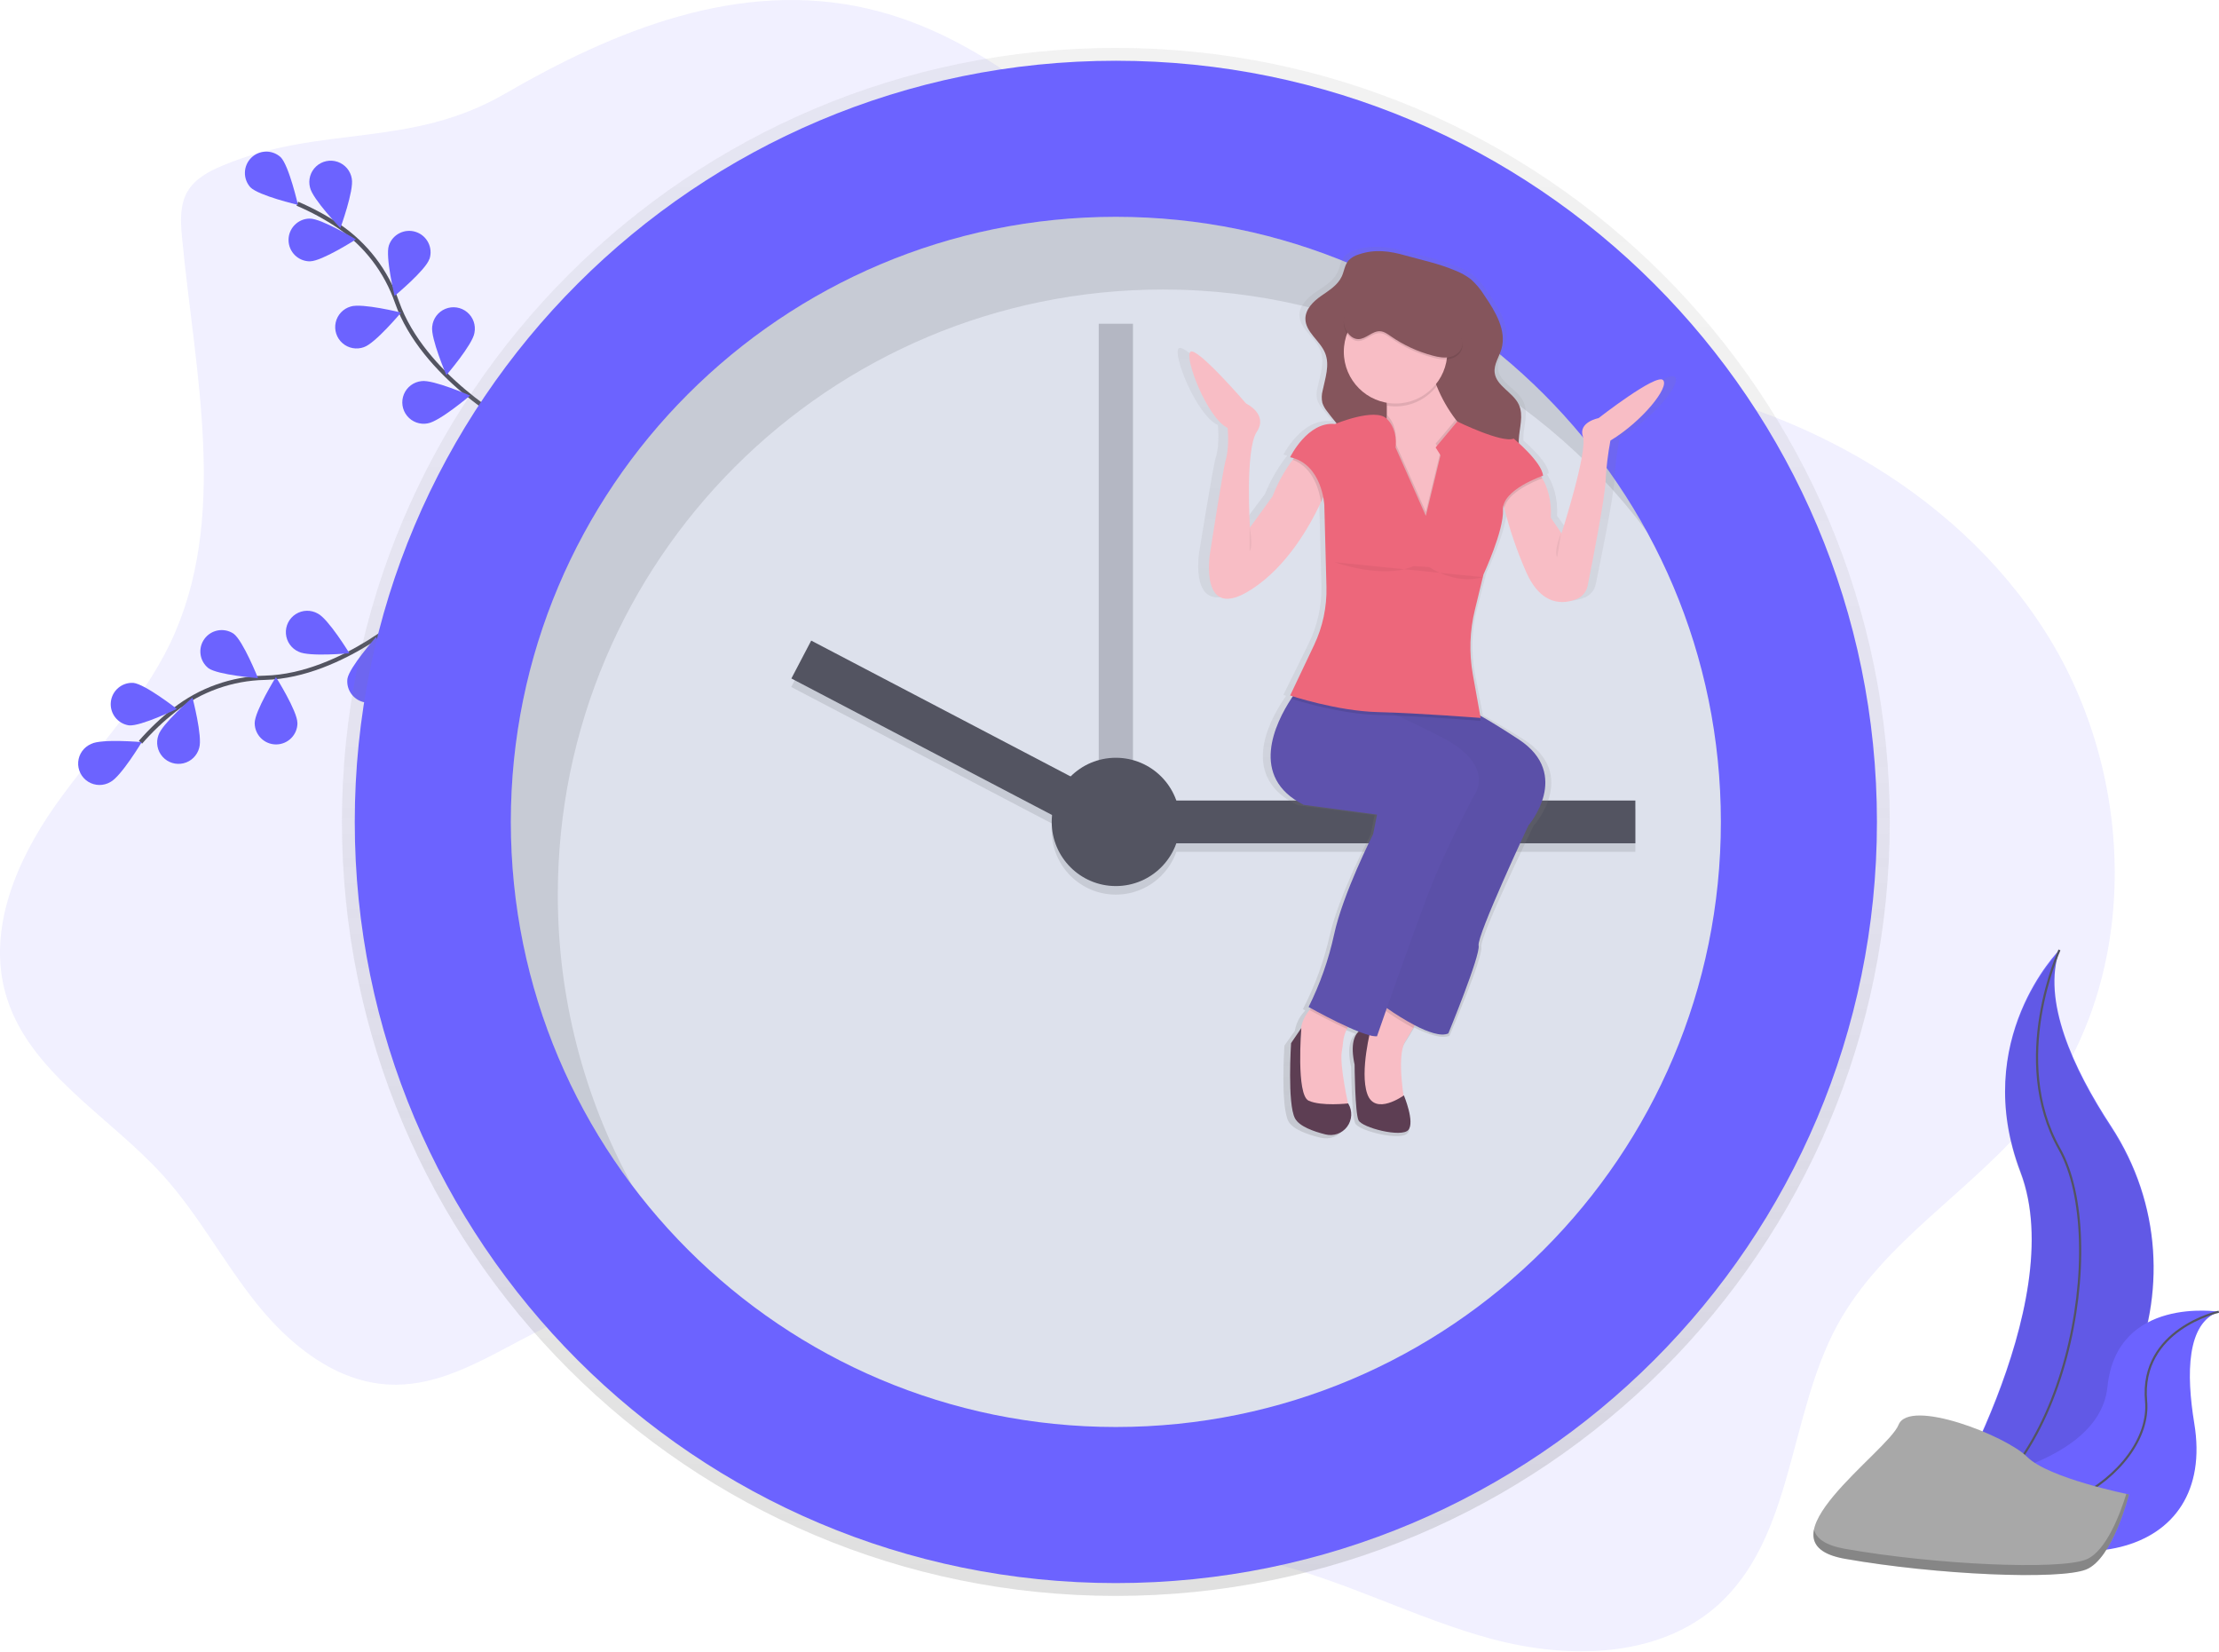
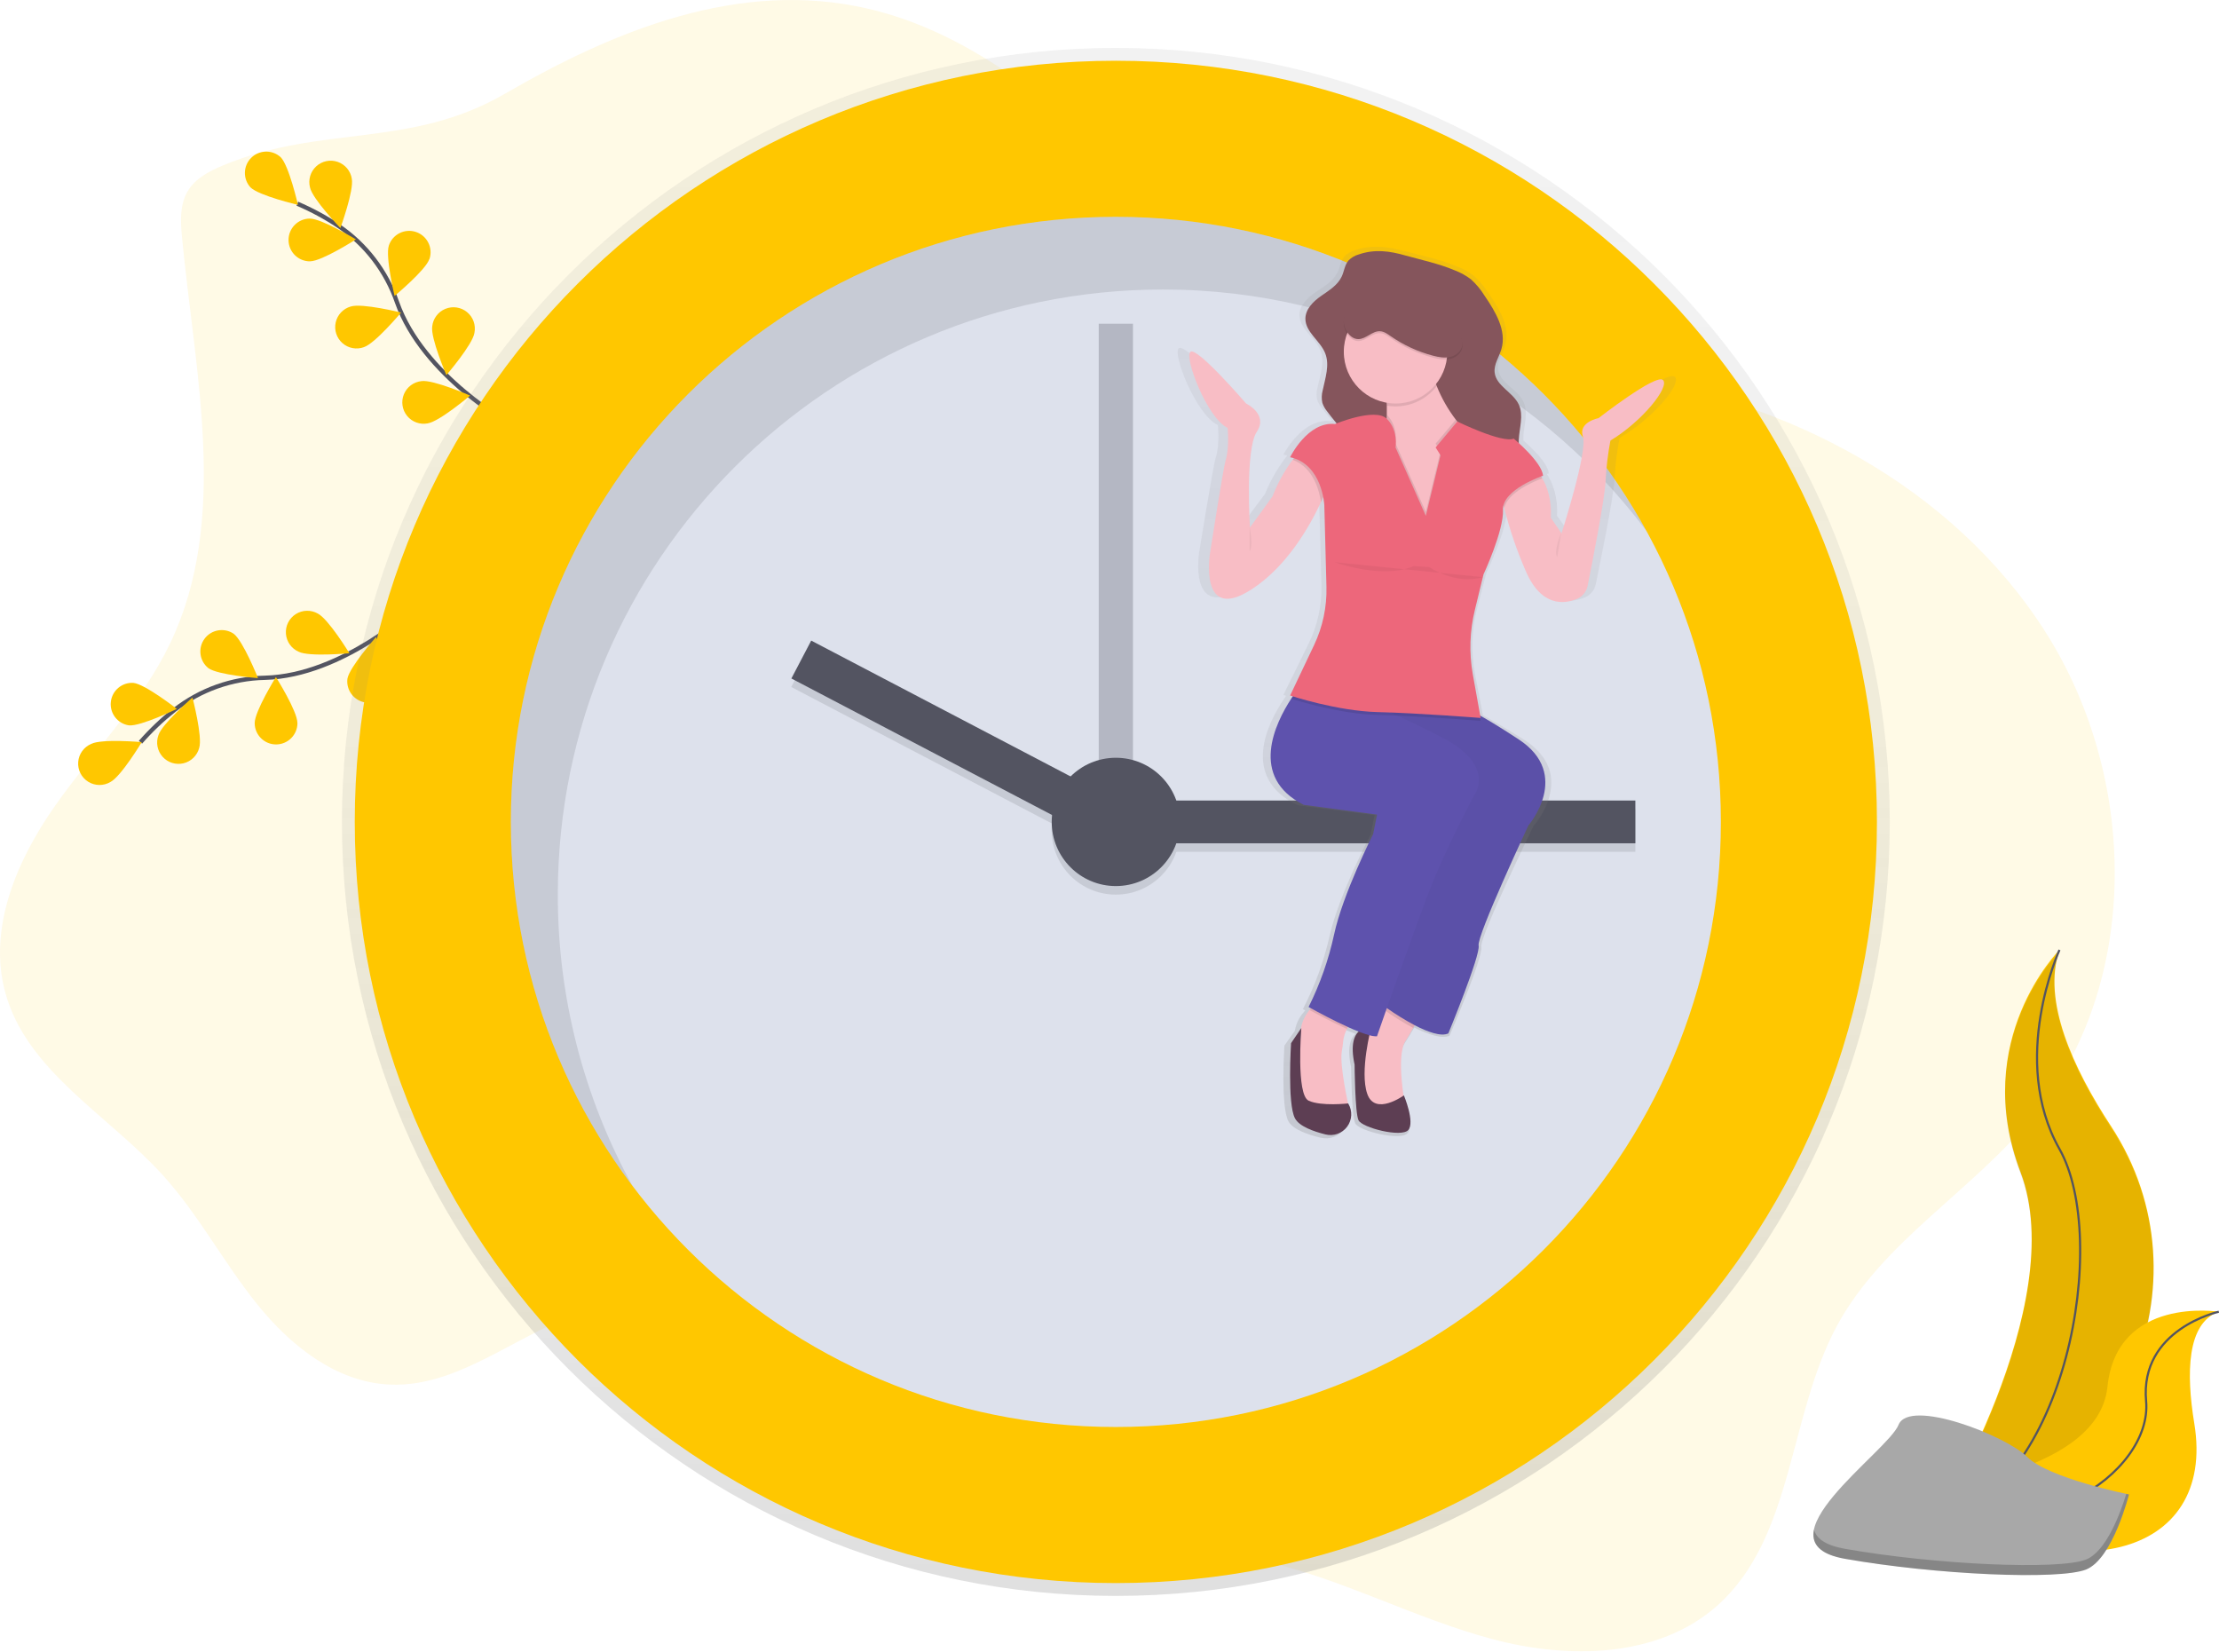
<svg xmlns="http://www.w3.org/2000/svg" xmlns:xlink="http://www.w3.org/1999/xlink" id="2b8e3008-3352-469a-8231-8c916447ef06" data-name="Layer 1" width="1037.94" height="772.29" viewBox="0 0 1037.94 772.29">
  <defs>
    <linearGradient id="60672ce7-bfbc-4a60-a482-eb57e060a9c7" x1="521.94" y1="746.41" x2="521.94" y2="22.41" gradientUnits="userSpaceOnUse">
      <stop offset="0" stop-color="gray" stop-opacity="0.25" />
      <stop offset="0.54" stop-color="gray" stop-opacity="0.12" />
      <stop offset="1" stop-color="gray" stop-opacity="0.1" />
    </linearGradient>
    <linearGradient id="b310ffb6-9937-4369-8bc9-4e3f67e27eb9" x1="748.44" y1="596.28" x2="748.44" y2="179.26" xlink:href="#60672ce7-bfbc-4a60-a482-eb57e060a9c7" />
  </defs>
-   <path d="M185.48,141.19c-6.46,2.68-13.09,6.12-16.64,12.15-3.76,6.37-3.31,14.28-2.61,21.65,6.1,63.92,22.17,131.9-5.58,189.8-13.47,28.09-36,50.6-53.92,76.11s-31.45,57.36-23.13,87.37c10.16,36.67,48.08,57,73.64,85.22,16.73,18.45,28.46,40.87,44.07,60.28s37,36.51,61.92,37.65c35.84,1.65,65-29.3,100.14-36.47,36-7.34,72.25,11.34,101.44,33.7s55.74,49.45,89.75,63.41c37.56,15.43,79.9,13.07,119.44,22.34,36,8.45,69.14,26.42,104.88,36s77.63,9,105.32-15.47c36.09-32,33.25-89,56.3-131.33,21.41-39.33,63.32-62.81,91.53-97.58,50.76-62.58,49.1-158.23,6-226.29s-121.17-109.27-201-120c-36-4.83-73.07-4.17-107.68-15.16C636.71,195.17,581.58,89.83,487,67.91,426.88,54,368.41,78.09,317.2,107.74,272.75,133.48,231.74,122,185.48,141.19Z" transform="translate(-81.08 -63.86)" fill="#6c63ff" opacity="0.1" />
+   <path d="M185.48,141.19c-6.46,2.68-13.09,6.12-16.64,12.15-3.76,6.37-3.31,14.28-2.61,21.65,6.1,63.92,22.17,131.9-5.58,189.8-13.47,28.09-36,50.6-53.92,76.11s-31.45,57.36-23.13,87.37c10.16,36.67,48.08,57,73.64,85.22,16.73,18.45,28.46,40.87,44.07,60.28s37,36.51,61.92,37.65c35.84,1.65,65-29.3,100.14-36.47,36-7.34,72.25,11.34,101.44,33.7s55.74,49.45,89.75,63.41c37.56,15.43,79.9,13.07,119.44,22.34,36,8.45,69.14,26.42,104.88,36s77.63,9,105.32-15.47c36.09-32,33.25-89,56.3-131.33,21.41-39.33,63.32-62.81,91.53-97.58,50.76-62.58,49.1-158.23,6-226.29s-121.17-109.27-201-120c-36-4.83-73.07-4.17-107.68-15.16C636.71,195.17,581.58,89.83,487,67.91,426.88,54,368.41,78.09,317.2,107.74,272.75,133.48,231.74,122,185.48,141.19Z" transform="translate(-81.08 -63.86)" fill="#ffc700" opacity="0.1" />
  <path d="M275.76,347.69S241.63,379.9,205,380.86a71.09,71.09,0,0,0-42.37,15.07A119.57,119.57,0,0,0,146.79,411" transform="translate(-81.08 -63.86)" fill="none" stroke="#535461" stroke-miterlimit="10" stroke-width="2" />
-   <path d="M123.69,411.79c4.92-2.5,23.7-.84,23.7-.84s-9.74,16.15-14.66,18.65a10,10,0,1,1-9-17.81Z" transform="translate(-81.08 -63.86)" fill="#6c63ff" />
-   <path d="M143.46,383.24c5.49.58,20.35,12.18,20.35,12.18s-17,8.26-22.44,7.69a10,10,0,0,1,2.09-19.87Z" transform="translate(-81.08 -63.86)" fill="#6c63ff" />
-   <path d="M190.34,360.23c4.44,3.27,11.42,20.79,11.42,20.79s-18.81-1.43-23.25-4.69a10,10,0,0,1,11.83-16.1Z" transform="translate(-81.08 -63.86)" fill="#6c63ff" />
-   <path d="M229.73,350.82c4.93,2.47,14.77,18.56,14.77,18.56s-18.78,1.77-23.71-.7a10,10,0,1,1,8.94-17.86Z" transform="translate(-81.08 -63.86)" fill="#6c63ff" />
-   <path d="M174.26,413.63c1.64-5.27-3.16-23.51-3.16-23.51s-14.28,12.32-15.92,17.59a10,10,0,1,0,19.08,5.92Z" transform="translate(-81.08 -63.86)" fill="#6c63ff" />
-   <path d="M220.19,402c0-5.52-10.05-21.48-10.05-21.48s-9.94,16-9.93,21.54a10,10,0,0,0,20-.06Z" transform="translate(-81.08 -63.86)" fill="#6c63ff" />
-   <path d="M263.28,384.64c.92-5.44-6.28-22.87-6.28-22.87s-12.51,14.12-13.42,19.56a10,10,0,0,0,19.7,3.32Z" transform="translate(-81.08 -63.86)" fill="#6c63ff" />
+   <path d="M123.69,411.79c4.92-2.5,23.7-.84,23.7-.84s-9.74,16.15-14.66,18.65a10,10,0,1,1-9-17.81Z" transform="translate(-81.08 -63.86)" fill="#ffc700" />
+   <path d="M143.46,383.24c5.49.58,20.35,12.18,20.35,12.18s-17,8.26-22.44,7.69a10,10,0,0,1,2.09-19.87Z" transform="translate(-81.08 -63.86)" fill="#ffc700" />
+   <path d="M190.34,360.23c4.44,3.27,11.42,20.79,11.42,20.79s-18.81-1.43-23.25-4.69a10,10,0,0,1,11.83-16.1Z" transform="translate(-81.08 -63.86)" fill="#ffc700" />
+   <path d="M229.73,350.82c4.93,2.47,14.77,18.56,14.77,18.56s-18.78,1.77-23.71-.7a10,10,0,1,1,8.94-17.86Z" transform="translate(-81.08 -63.86)" fill="#ffc700" />
+   <path d="M174.26,413.63c1.64-5.27-3.16-23.51-3.16-23.51s-14.28,12.32-15.92,17.59a10,10,0,1,0,19.08,5.92Z" transform="translate(-81.08 -63.86)" fill="#ffc700" />
+   <path d="M220.19,402c0-5.52-10.05-21.48-10.05-21.48s-9.94,16-9.93,21.54a10,10,0,0,0,20-.06Z" transform="translate(-81.08 -63.86)" fill="#ffc700" />
+   <path d="M263.28,384.64c.92-5.44-6.28-22.87-6.28-22.87s-12.51,14.12-13.42,19.56a10,10,0,0,0,19.7,3.32Z" transform="translate(-81.08 -63.86)" fill="#ffc700" />
  <path d="M320.11,262.39S279,239.81,266.78,205.22a71.09,71.09,0,0,0-27.37-35.69,119.57,119.57,0,0,0-19.24-10.4" transform="translate(-81.08 -63.86)" fill="none" stroke="#535461" stroke-miterlimit="10" stroke-width="2" />
-   <path d="M212.37,137.38c3.89,3.91,8.08,22.3,8.08,22.3s-18.36-4.3-22.25-8.22a10,10,0,0,1,14.17-14.08Z" transform="translate(-81.08 -63.86)" fill="#6c63ff" />
-   <path d="M245.62,147.41c1.14,5.4-5.33,23.11-5.33,23.11s-13.07-13.59-14.21-19a10,10,0,1,1,19.55-4.12Z" transform="translate(-81.08 -63.86)" fill="#6c63ff" />
-   <path d="M281.92,185c-1.74,5.23-16.27,17.26-16.27,17.26s-4.42-18.33-2.68-23.57a10,10,0,0,1,19,6.31Z" transform="translate(-81.08 -63.86)" fill="#6c63ff" />
-   <path d="M303,219.55c-.83,5.45-13.12,19.76-13.12,19.76s-7.46-17.32-6.63-22.77a10,10,0,1,1,19.75,3Z" transform="translate(-81.08 -63.86)" fill="#6c63ff" />
-   <path d="M226.16,186.07c5.52-.06,21.4-10.24,21.4-10.24s-16.11-9.8-21.63-9.74a10,10,0,1,0,.23,20Z" transform="translate(-81.08 -63.86)" fill="#6c63ff" />
-   <path d="M251.32,226.21c5.24-1.71,17.35-16.17,17.35-16.17s-18.31-4.53-23.55-2.82a10,10,0,1,0,6.2,19Z" transform="translate(-81.08 -63.86)" fill="#6c63ff" />
-   <path d="M281.12,261.87c5.46-.8,19.84-13,19.84-13s-17.28-7.56-22.73-6.76a10,10,0,1,0,2.9,19.77Z" transform="translate(-81.08 -63.86)" fill="#6c63ff" />
+   <path d="M212.37,137.38c3.89,3.91,8.08,22.3,8.08,22.3s-18.36-4.3-22.25-8.22a10,10,0,0,1,14.17-14.08Z" transform="translate(-81.08 -63.86)" fill="#ffc700" />
+   <path d="M245.62,147.41c1.14,5.4-5.33,23.11-5.33,23.11s-13.07-13.59-14.21-19a10,10,0,1,1,19.55-4.12Z" transform="translate(-81.08 -63.86)" fill="#ffc700" />
+   <path d="M281.92,185c-1.74,5.23-16.27,17.26-16.27,17.26s-4.42-18.33-2.68-23.57a10,10,0,0,1,19,6.31Z" transform="translate(-81.08 -63.86)" fill="#ffc700" />
+   <path d="M303,219.55c-.83,5.45-13.12,19.76-13.12,19.76s-7.46-17.32-6.63-22.77a10,10,0,1,1,19.75,3Z" transform="translate(-81.08 -63.86)" fill="#ffc700" />
+   <path d="M226.16,186.07c5.52-.06,21.4-10.24,21.4-10.24s-16.11-9.8-21.63-9.74a10,10,0,1,0,.23,20Z" transform="translate(-81.08 -63.86)" fill="#ffc700" />
+   <path d="M251.32,226.21c5.24-1.71,17.35-16.17,17.35-16.17s-18.31-4.53-23.55-2.82a10,10,0,1,0,6.2,19Z" transform="translate(-81.08 -63.86)" fill="#ffc700" />
+   <path d="M281.12,261.87c5.46-.8,19.84-13,19.84-13s-17.28-7.56-22.73-6.76a10,10,0,1,0,2.9,19.77Z" transform="translate(-81.08 -63.86)" fill="#ffc700" />
  <circle cx="521.94" cy="384.41" r="362" fill="url(#60672ce7-bfbc-4a60-a482-eb57e060a9c7)" />
-   <circle cx="521.94" cy="384.41" r="356" fill="#6c63ff" />
+   <circle cx="521.94" cy="384.41" r="356" fill="#ffc700" />
  <circle cx="521.94" cy="384.41" r="283" fill="#dde1ec" />
  <rect x="513.94" y="151.41" width="16" height="250" fill="#535461" opacity="0.3" />
  <g opacity="0.1">
    <rect x="538.94" y="378.41" width="226" height="20" />
    <rect x="516.95" y="333.31" width="20" height="160.52" transform="translate(-164.99 624.63) rotate(-62.36)" />
    <circle cx="521.94" cy="388.41" r="30" />
  </g>
  <rect x="538.94" y="374.41" width="226" height="20" fill="#535461" />
  <rect x="446.69" y="399.57" width="160.52" height="20" transform="translate(169.1 -261.59) rotate(27.64)" fill="#535461" />
  <circle cx="521.94" cy="384.41" r="30" fill="#535461" />
  <g opacity="0.1">
    <path d="M342,482.27c0-156.3,126.7-283,283-283A282.56,282.56,0,0,1,851.16,312.11C803,224.59,710,165.27,603,165.27c-156.3,0-283,126.7-283,283a281.74,281.74,0,0,0,56.87,170.16A281.71,281.71,0,0,1,342,482.27Z" transform="translate(-81.08 -63.86)" />
  </g>
  <path d="M864.5,240.09c-3.36-3.23-31.64,18-31.64,18s-10.07,1.84-7.67,8.75-10.55,45.61-10.55,45.61l-5.27-7.37c.51-8.65-1.87-14.78-4.19-18.6-.19-.31-.38-.61-.57-.89l.92-.32c-.35-4.72-7.9-11.91-11.91-15.43,0-.51,0-1,0-1.52.25-5.64,2.51-11.59,0-16.7-2.84-5.83-11.15-8.76-11.85-15.16-.42-3.82,2.16-7.27,3.3-10.95,2.72-8.8-2.93-17.78-8.33-25.36a35.47,35.47,0,0,0-6.61-7.62,32.08,32.08,0,0,0-7.94-4.24c-7.91-3.2-16-4.81-24.16-7-7.83-2.08-15.05-3.07-23-.46a11.31,11.31,0,0,0-5,2.87c-1.89,2.12-2.14,5.14-3.38,7.67-2,4.07-6.31,6.5-10.12,9.11s-7.63,6.19-7.65,10.69c0,6.39,7.3,10.41,9.74,16.36,2.28,5.54,0,11.71-1.27,17.55a11.79,11.79,0,0,0-.15,5.79,12.44,12.44,0,0,0,2.24,3.9c1.51,2,3.13,3.86,4.74,5.76l-.74.29c-13.42-1.38-22.05,15.66-22.05,15.66.62.13,1.21.28,1.79.45l-.57.74a72.75,72.75,0,0,0-9.85,17.23l-11,14.74s-2.4-36.86,3.36-45.15-5.27-13.36-5.27-13.36-24-26.72-27.33-24.42,8.15,31.33,18.22,35.94c0,0,1,9.21-1,15.2-1.21,3.79-7.67,43.77-7.67,43.77s-5.75,33.63,20.62,17c17.13-10.78,28.2-29.34,33.84-41q.59-1.23,1.11-2.35a28.15,28.15,0,0,1,.53,3.75l1,38.53a58.48,58.48,0,0,1-6.06,27.52L681.36,388.9l1.31.4-.79,1.14c-7.74,11.39-20.9,37,6.19,50.05l36,4.61-1.92,9.21s-14.86,28.1-19.18,47.45a142.19,142.19,0,0,1-12.47,34.09l1.11.59c-.23.26-.47.53-.7.81a17.38,17.38,0,0,0-4.16,8.72l-4.88,6.92s-1.92,28.56,1.92,35.48c2.1,3.78,9.07,6.18,15,7.58,8.8,2.09,15.9-7,11.23-14.49l-.06-.1h-.09c-1-4.65-4.06-19.08-3.06-24.56.28-1.56.54-3.11.67-4.69a16.58,16.58,0,0,1,1.86-5.93c.16-.31.33-.61.5-.91l.52.22c1.61.69,3.2,1.34,4.71,1.91-2.34,2.13-4,6.54-2,15.61,0,0,.19,22.69,1.92,26.26s21.09,8.29,24.45,4.61-2.16-16.36-2.16-16.36l-.17.12c-1.11-7.35-2.48-20.51.89-25.69,1.36-2.09,2.68-4.25,3.86-6.27l.73-1.25h0c6.26,3.12,12.88,5.47,16.5,3.84,0,0,15.82-36.86,14.86-41.46s24.45-56.67,24.45-56.67,21.57-24-4.79-40.54c-8.37-5.27-14.47-8.81-18.9-11.2L771,379a70.92,70.92,0,0,1,1-30.66L776,333.08h0l.33-1.3s10.07-20.73,9.59-30.41a7,7,0,0,1,.25-2.23c.11.46.23.94.36,1.44a185.88,185.88,0,0,0,10.42,29.36c7.65,17.26,19,15.89,25.22,13.44a8.61,8.61,0,0,0,5.31-6.22c2.24-10.74,8.39-40.83,8.78-49.14a139.79,139.79,0,0,1,2.4-19.35C854.44,259.44,867.86,243.32,864.5,240.09Z" transform="translate(-81.08 -63.86)" fill="url(#b310ffb6-9937-4369-8bc9-4e3f67e27eb9)" />
  <path d="M747.11,535.31s-2.11,4.23-5,9.31c-1.13,2-2.39,4.15-3.68,6.22-4.57,7.31,0,30.6,0,30.6l-10,1.37-10-5-1.83-16.9V548.55L728,535.8l5-5.52Z" transform="translate(-81.08 -63.86)" fill="#f8bdc5" />
  <g opacity="0.1">
    <path d="M747.11,535.31s-2.11,4.23-5,9.31a123.85,123.85,0,0,1-12.78-7.86l-.88-.62-.47-.34,5-5.52Z" transform="translate(-81.08 -63.86)" />
  </g>
  <path d="M796,449.89s-24.21,51.61-23.29,56.18-14.16,41.11-14.16,41.11c-3.44,1.62-9.76-.71-15.72-3.8a123.23,123.23,0,0,1-13-8l-.88-.62-.53-.38,39.74-110.08L733,398.51l-2.6-1.91L714.68,385l48,8.68s1.67-.21,10.5,4.73c4.24,2.37,10.13,5.92,18.27,11.26C816.54,426.14,796,449.89,796,449.89Z" transform="translate(-81.08 -63.86)" fill="#5e52ad" />
  <g opacity="0.03">
    <path d="M796,449.89s-24.21,51.61-23.29,56.18-14.16,41.11-14.16,41.11c-3.44,1.62-9.76-.71-15.72-3.8a123.23,123.23,0,0,1-13-8l-.88-.62-.53-.38,39.74-110.08L733,398.51l-2.6-1.91L714.68,385l48,8.68s1.67-.21,10.5,4.73c4.24,2.37,10.13,5.92,18.27,11.26C816.54,426.14,796,449.89,796,449.89Z" transform="translate(-81.08 -63.86)" />
  </g>
  <path d="M722.45,544.44s-11.88-1.83-7.76,17.36c0,0,.18,22.5,1.83,26s20.1,8.22,23.29,4.57-2.06-16.21-2.06-16.21-13.47,9.82-17.13-.69S722.45,544.44,722.45,544.44Z" transform="translate(-81.08 -63.86)" fill="#5d3e53" />
  <path d="M714.22,540.79a14.4,14.4,0,0,0-3.11,4.32,16.92,16.92,0,0,0-1.77,5.88c-.12,1.56-.37,3.11-.63,4.65-1.14,6.51,3.23,25.8,3.23,25.8l-17.36,2.74-6.39-6.85-1.37-15.07a54.61,54.61,0,0,0,2.74-16c0-3.93,2-7.44,4-10a27.5,27.5,0,0,1,4.63-4.59S717.88,537.59,714.22,540.79Z" transform="translate(-81.08 -63.86)" fill="#f8bdc5" />
  <g opacity="0.1">
    <path d="M714.22,540.79a14.4,14.4,0,0,0-3.11,4.32c-7.11-3.21-14.58-7.26-17.3-8.76l-.21-.11a27.5,27.5,0,0,1,4.63-4.59S717.88,537.59,714.22,540.79Z" transform="translate(-81.08 -63.86)" />
  </g>
  <path d="M770.41,436.19S759,457.66,751.68,475.47c-4.8,11.7-14.72,39.56-21,57.3l-.92,2.62c-2.76,7.85-4.6,13.16-4.6,13.16a11.89,11.89,0,0,1-3.59-.53c-1.08-.29-2.29-.68-3.58-1.16l-1.45-.55c-1.44-.56-3-1.21-4.49-1.89-7.26-3.24-15-7.46-17.81-9l-1.06-.59A144.48,144.48,0,0,0,705.09,501c4.11-19.18,18.27-47,18.27-47l1.83-9.14-34.26-4.57c-25.81-12.9-13.27-38.33-5.9-49.62A66.66,66.66,0,0,1,689.1,385L716.51,391s4.32,1.38,13.92,5.63l4.41,2c5.38,2.47,12,5.65,20,9.73C781.82,422,770.41,436.19,770.41,436.19Z" transform="translate(-81.08 -63.86)" fill="#5e52ad" />
  <path d="M711.77,580.07a9.7,9.7,0,0,1-10.7,14.36c-5.61-1.39-12.26-3.77-14.26-7.52-3.65-6.85-1.83-35.17-1.83-35.17l4.8-7.08s-2.51,31.29,3.43,34,18.5,1.27,18.5,1.27Z" transform="translate(-81.08 -63.86)" fill="#5d3e53" />
  <path d="M716.63,182.86a10.68,10.68,0,0,0-4.8,2.85c-1.8,2.1-2,5.1-3.22,7.61-1.9,4-6,6.45-9.64,9s-7.27,6.14-7.29,10.6c0,6.34,7,10.32,9.28,16.21,2.17,5.5,0,11.61-1.21,17.4a12.15,12.15,0,0,0-.14,5.74,12.47,12.47,0,0,0,2.14,3.87c4.41,6,9.89,11.32,12.84,18.15,2.24,5.19,2.86,10.92,3.45,16.55.85,8.1,1.7,16.35.16,24.35a2.46,2.46,0,0,0,0,1.47,2.28,2.28,0,0,0,1.17,1,24,24,0,0,0,32.49-12c2-4.53,2.77-10,6.73-12.94a3.37,3.37,0,0,1,1.61-.73,4.71,4.71,0,0,1,2.6.87c5.14,2.78,11.37,2.86,17.1,1.72,3.46-.69,7-1.92,9.29-4.62,4.51-5.36,2-13.37,2.3-20.36.24-5.59,2.39-11.49,0-16.55-2.7-5.78-10.63-8.68-11.29-15-.4-3.78,2.06-7.21,3.15-10.85,2.59-8.73-2.79-17.63-7.93-25.14a34.81,34.81,0,0,0-6.29-7.55,30.19,30.19,0,0,0-7.56-4.2c-7.53-3.17-15.21-4.77-23-6.93C731.11,181.25,724.24,180.26,716.63,182.86Z" transform="translate(-81.08 -63.86)" fill="#85555c" />
  <path d="M754.88,313.32H728.38V270.38a80,80,0,0,0,1.38-12.5c0-1.41,0-2.85,0-4.3-.25-5.12-1.31-10.23-4.09-13.35-7.31-8.22,23.75-6.85,23.75-6.85a77.31,77.31,0,0,0,3.7,11.06,67.25,67.25,0,0,0,8.9,15.67,36.26,36.26,0,0,0,12.07,10.27C792.33,279.52,754.88,313.32,754.88,313.32Z" transform="translate(-81.08 -63.86)" fill="#f8bdc5" />
  <g opacity="0.1">
    <path d="M753.09,244.44a24.25,24.25,0,0,1-23.36,9.14c-.25-5.12-1.31-10.23-4.09-13.35-7.31-8.22,23.75-6.85,23.75-6.85A77.31,77.31,0,0,0,753.09,244.44Z" transform="translate(-81.08 -63.86)" />
  </g>
  <circle cx="652.78" cy="164.51" r="24.21" fill="#f8bdc5" />
  <path d="M834.35,269.93a143.91,143.91,0,0,0-2.28,19.18c-.37,8.23-6.23,38.07-8.37,48.72a8.45,8.45,0,0,1-5.06,6.17c-5.94,2.43-16.74,3.79-24-13.32a189.36,189.36,0,0,1-9.93-29.1,78.65,78.65,0,0,1-2-10.18l16-8.68a19.71,19.71,0,0,1,3.78,4.85c2.21,3.79,4.48,9.87,4,18.44l5,7.31s12.33-38.37,10-45.22,7.31-8.68,7.31-8.68,26.95-21,30.15-17.81S849.42,260.79,834.35,269.93Z" transform="translate(-81.08 -63.86)" fill="#f8bdc5" />
  <path d="M703.26,288.2a108,108,0,0,1-4.3,10.5c-5.38,11.57-15.92,30-32.24,40.66-25.12,16.44-19.64-16.9-19.64-16.9s6.15-39.64,7.31-43.39c1.83-5.94.91-15.07.91-15.07-9.59-4.57-20.55-33.34-17.36-35.63s26,24.21,26,24.21,10.51,5,5,13.25-3.2,44.76-3.2,44.76L676.31,296a72.9,72.9,0,0,1,9.39-17.08c2-2.73,3.4-4.38,3.4-4.38Z" transform="translate(-81.08 -63.86)" fill="#f8bdc5" />
  <g opacity="0.1">
    <path d="M802.5,287.57c-3.36,1.24-16.37,6.49-17.81,14a78.65,78.65,0,0,1-2-10.18l16-8.68A19.71,19.71,0,0,1,802.5,287.57Z" transform="translate(-81.08 -63.86)" />
  </g>
  <g opacity="0.1">
    <path d="M703.26,288.2a108,108,0,0,1-4.3,10.5c-.62-4.52-3.17-16.08-13.26-19.81,2-2.73,3.4-4.38,3.4-4.38Z" transform="translate(-81.08 -63.86)" />
  </g>
  <g opacity="0.1">
    <path d="M754.88,313.32H728.38V270.38a80,80,0,0,0,1.38-12.5c5.45,5.26,4.1,13.41,4.1,13.41l14.16,32L754.88,275l-2.28-3.65,9.4-11.18a36.26,36.26,0,0,0,12.07,10.27C792.33,279.52,754.88,313.32,754.88,313.32Z" transform="translate(-81.08 -63.86)" />
  </g>
  <g opacity="0.1">
    <path d="M773.6,401s-20.76-1.65-38.77-2.43l-1.81-.08c-2.56-.1-5-.18-7.39-.24-17.48-.42-37.25-6.53-40.61-7.6A66.66,66.66,0,0,1,689.1,385L716.51,391s4.32,1.38,13.92,5.63L714.68,385l48,8.68s1.67-.21,10.5,4.73Z" transform="translate(-81.08 -63.86)" />
  </g>
  <path d="M754.88,276.78l-2.28-3.65L762.74,261s20.91,10.25,26.39,8c0,0,13.25,11,13.7,17.36,0,0-19.18,6.39-18.73,16S775,332.5,775,332.5l-4,16.42a73.09,73.09,0,0,0-1,30.4l3.65,20.33s-28.78-2.28-48-2.74-41.11-7.76-41.11-7.76l11.21-23.59a60,60,0,0,0,5.78-27.28l-1-38.19s-.91-19.18-16-22.38c0,0,8.22-16.9,21-15.53,0,0,18.62-7.77,24.15-2.52s4.17,13.48,4.17,13.48l14.16,32Z" transform="translate(-81.08 -63.86)" fill="#ed677b" />
  <g opacity="0.1">
    <path d="M716.39,223.38c3.67,0,6.55-3.89,10.22-3.69,1.9.1,3.53,1.31,5.1,2.4a62.25,62.25,0,0,0,19.51,9c2.71.72,5.58,1.26,8.3.6s5.27-2.8,5.58-5.59a9.53,9.53,0,0,0-.48-3.63,44.87,44.87,0,0,0-19.54-25.79c-3.8-2.33-8.44-4.11-12.65-2.65-3.8,1.31-6.25,4.87-9,7.8a34.2,34.2,0,0,1-7,5.68c-2,1.21-5,2-6.15,4.22C708.11,215.87,711.52,223.34,716.39,223.38Z" transform="translate(-81.08 -63.86)" />
  </g>
  <path d="M716.39,222.47c3.67,0,6.55-3.89,10.22-3.69,1.9.1,3.53,1.31,5.1,2.4a62.25,62.25,0,0,0,19.51,9c2.71.72,5.58,1.26,8.3.6s5.27-2.8,5.58-5.59a9.53,9.53,0,0,0-.48-3.63,44.87,44.87,0,0,0-19.54-25.79c-3.8-2.33-8.44-4.11-12.65-2.65-3.8,1.31-6.25,4.87-9,7.8a34.2,34.2,0,0,1-7,5.68c-2,1.21-5,2-6.15,4.22C708.11,215,711.52,222.42,716.39,222.47Z" transform="translate(-81.08 -63.86)" fill="#85555c" />
  <path d="M705.32,326.79s22.38,8.22,37,1.83l7.31.46s12.15,8.52,25,4.71" transform="translate(-81.08 -63.86)" opacity="0.05" />
  <path d="M811.29,313.09s-3.65,8.68-1.83,11.42" transform="translate(-81.08 -63.86)" opacity="0.05" />
  <path d="M665.58,310.35s1.83,8.68,0,11.42" transform="translate(-81.08 -63.86)" opacity="0.05" />
-   <path d="M1044.4,508.14s-41.84,41.84-18.22,103.92S985.7,777.38,985.7,777.38s.69-.1,2-.32c85.93-15.17,128.62-113.44,80.84-186.45C1050.73,563.46,1036.15,531.62,1044.4,508.14Z" transform="translate(-81.08 -63.86)" fill="#6c63ff" />
+   <path d="M1044.4,508.14s-41.84,41.84-18.22,103.92S985.7,777.38,985.7,777.38s.69-.1,2-.32c85.93-15.17,128.62-113.44,80.84-186.45C1050.73,563.46,1036.15,531.62,1044.4,508.14Z" transform="translate(-81.08 -63.86)" fill="#ffc700" />
  <path d="M1044.4,508.84s-41.84,41.84-18.22,103.92S985.7,778.07,985.7,778.07s.69-.1,2-.32c85.93-15.17,128.62-113.44,80.84-186.45C1050.73,564.16,1036.15,532.32,1044.4,508.84Z" transform="translate(-81.08 -63.86)" opacity="0.1" />
  <path d="M1044.4,508.14s-23.62,51.28,0,93.12,4,159.25-58.71,176.12" transform="translate(-81.08 -63.86)" fill="none" stroke="#535461" stroke-miterlimit="10" />
-   <path d="M1118.92,677.36s-47.74-7.6-52.09,35.18S975,761.25,975,761.25l1.64,1.09c72.2,47.4,141.23,30.19,130.82-32.75C1103.62,706.2,1103.94,682.7,1118.92,677.36Z" transform="translate(-81.08 -63.86)" fill="#6c63ff" />
+   <path d="M1118.92,677.36s-47.74-7.6-52.09,35.18S975,761.25,975,761.25l1.64,1.09c72.2,47.4,141.23,30.19,130.82-32.75C1103.62,706.2,1103.94,682.7,1118.92,677.36Z" transform="translate(-81.08 -63.86)" fill="#ffc700" />
  <path d="M1118.92,677.36s-37.06,8.13-34,41.83-55,74.09-109.88,42.07" transform="translate(-81.08 -63.86)" fill="none" stroke="#535461" stroke-miterlimit="10" />
  <path d="M1076.92,762.81s-37.6-7.52-47.63-17.55-55.15-27.57-60.16-15-67.68,55.15-25.07,62.67,100.27,10,112.8,5S1076.92,762.81,1076.92,762.81Z" transform="translate(-81.08 -63.86)" fill="#a8a8a8" />
  <path d="M944.06,788.24c42.62,7.52,100.27,10,112.8,5,9.55-3.82,16.18-22.16,18.8-30.7l1.25.26s-7.52,30.08-20.05,35.09-70.19,2.51-112.8-5c-12.3-2.17-15.82-7.27-14.49-13.72C930.61,783.38,934.9,786.62,944.06,788.24Z" transform="translate(-81.08 -63.86)" opacity="0.2" />
</svg>
